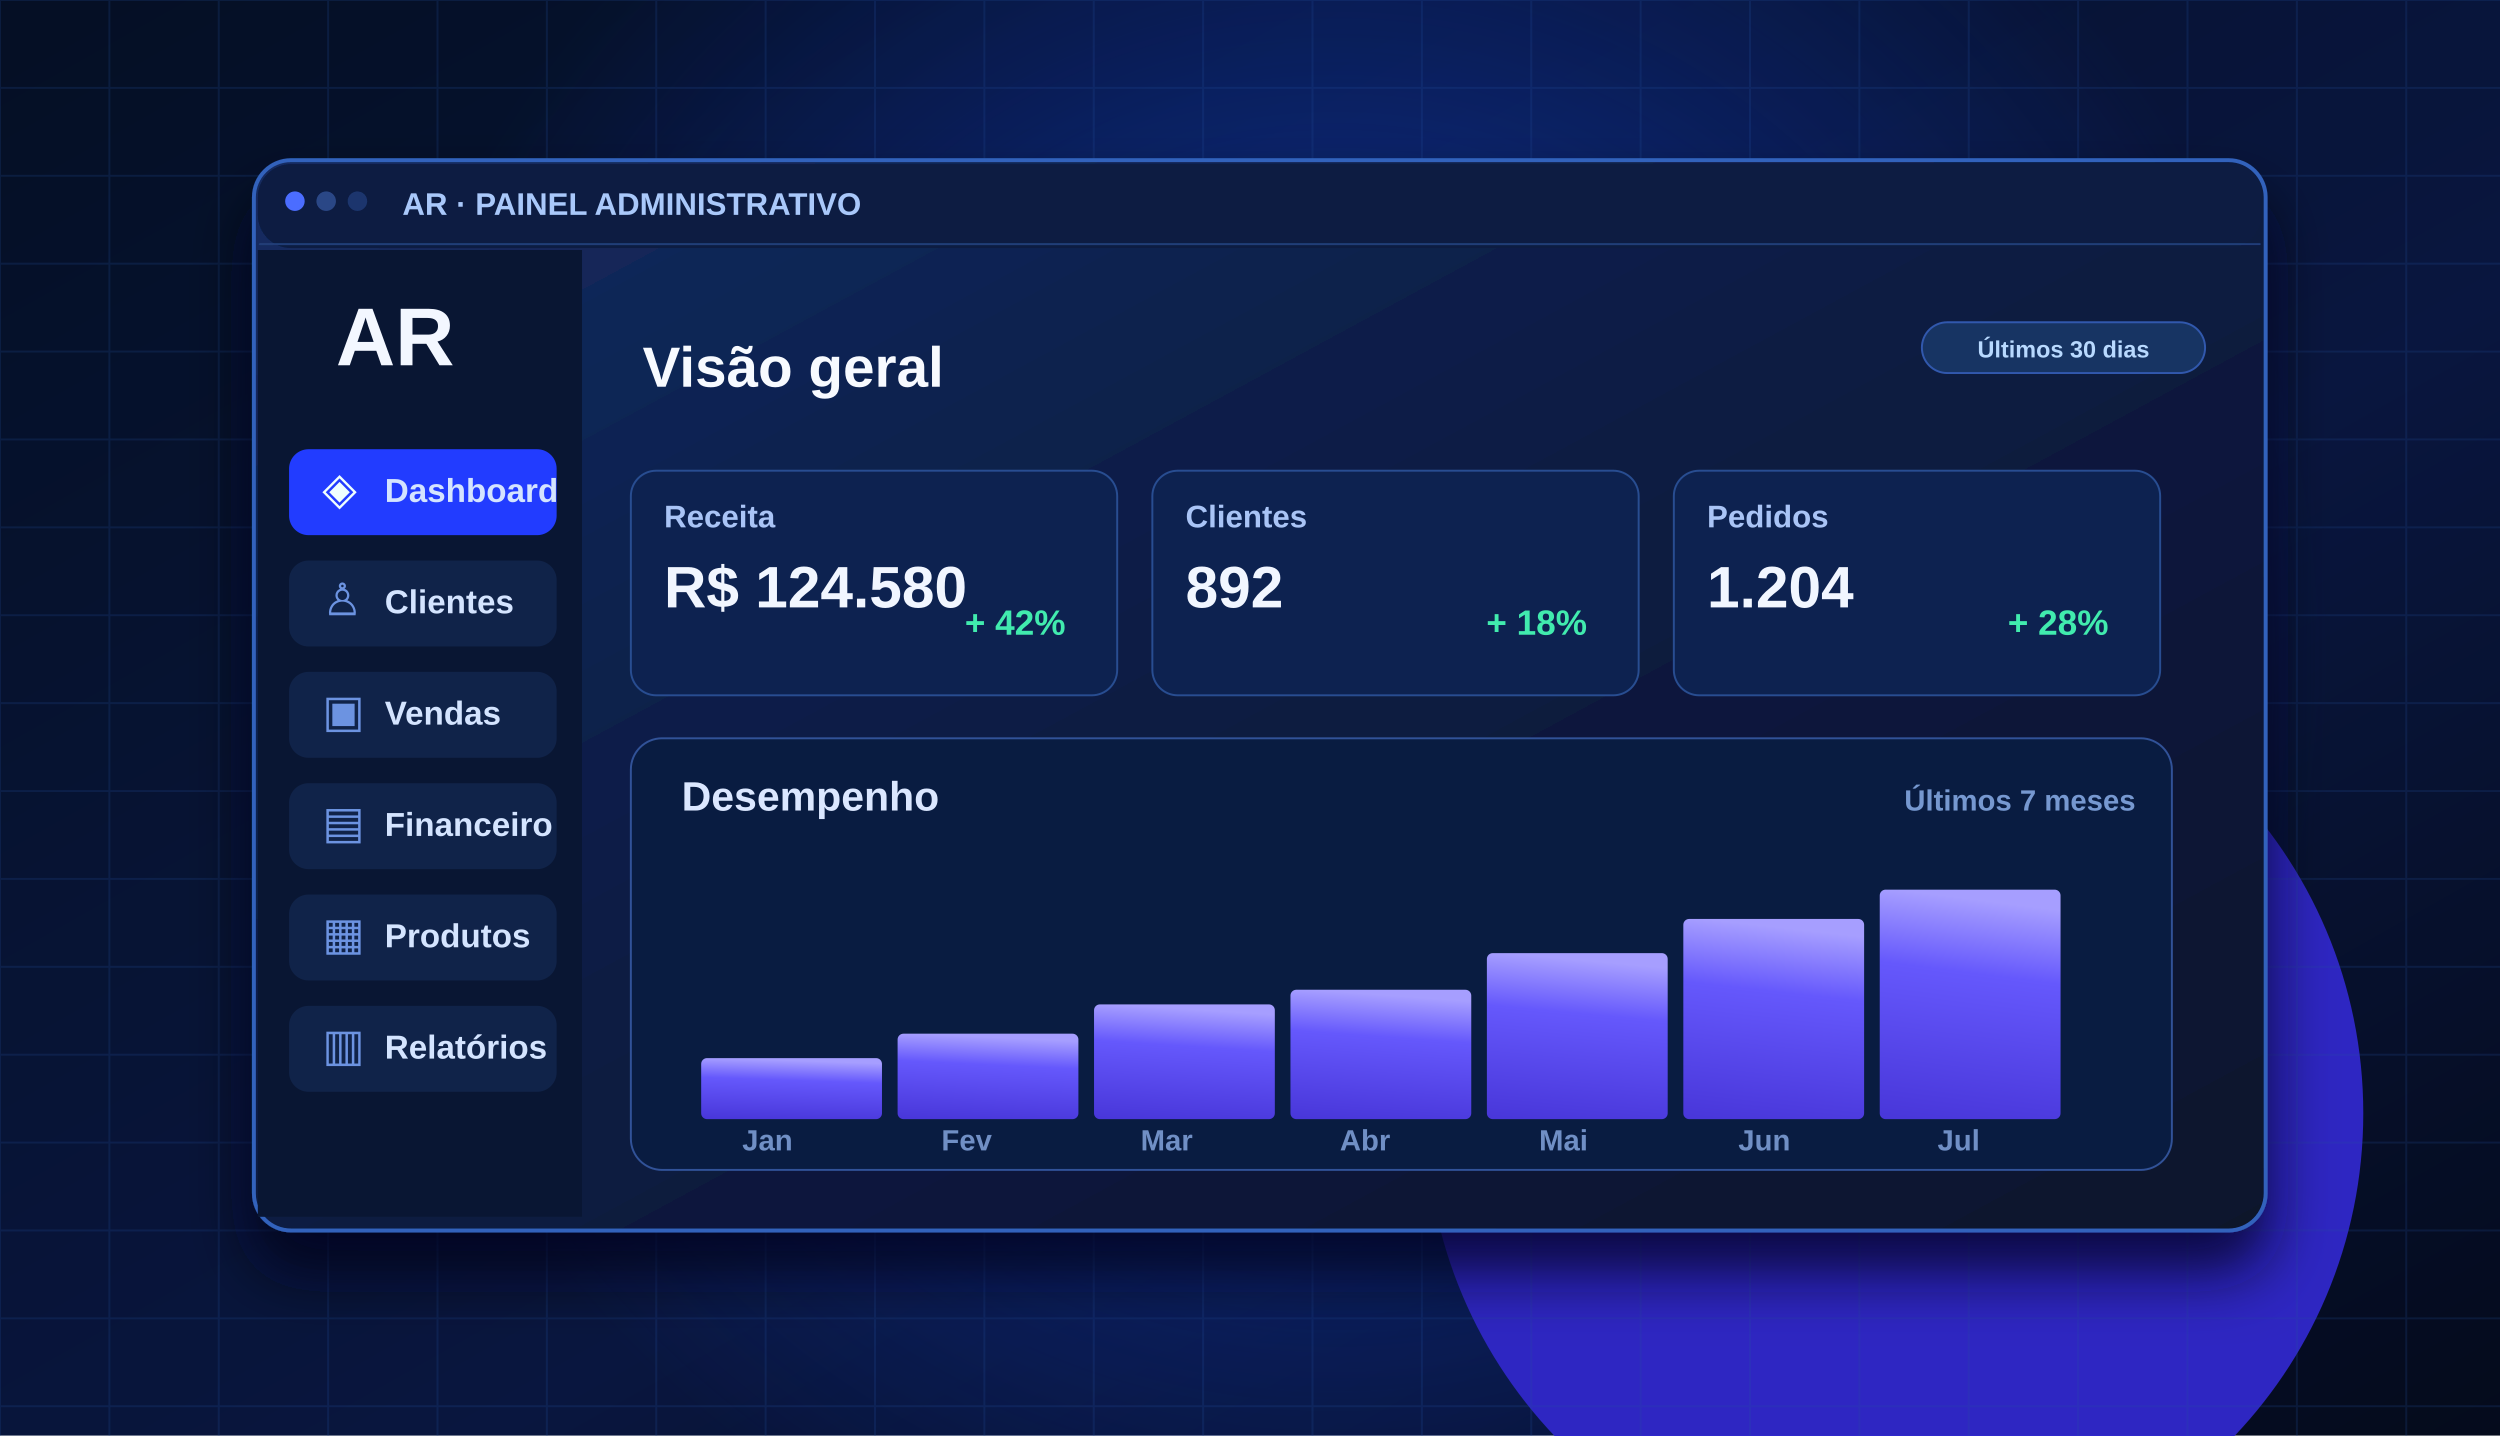
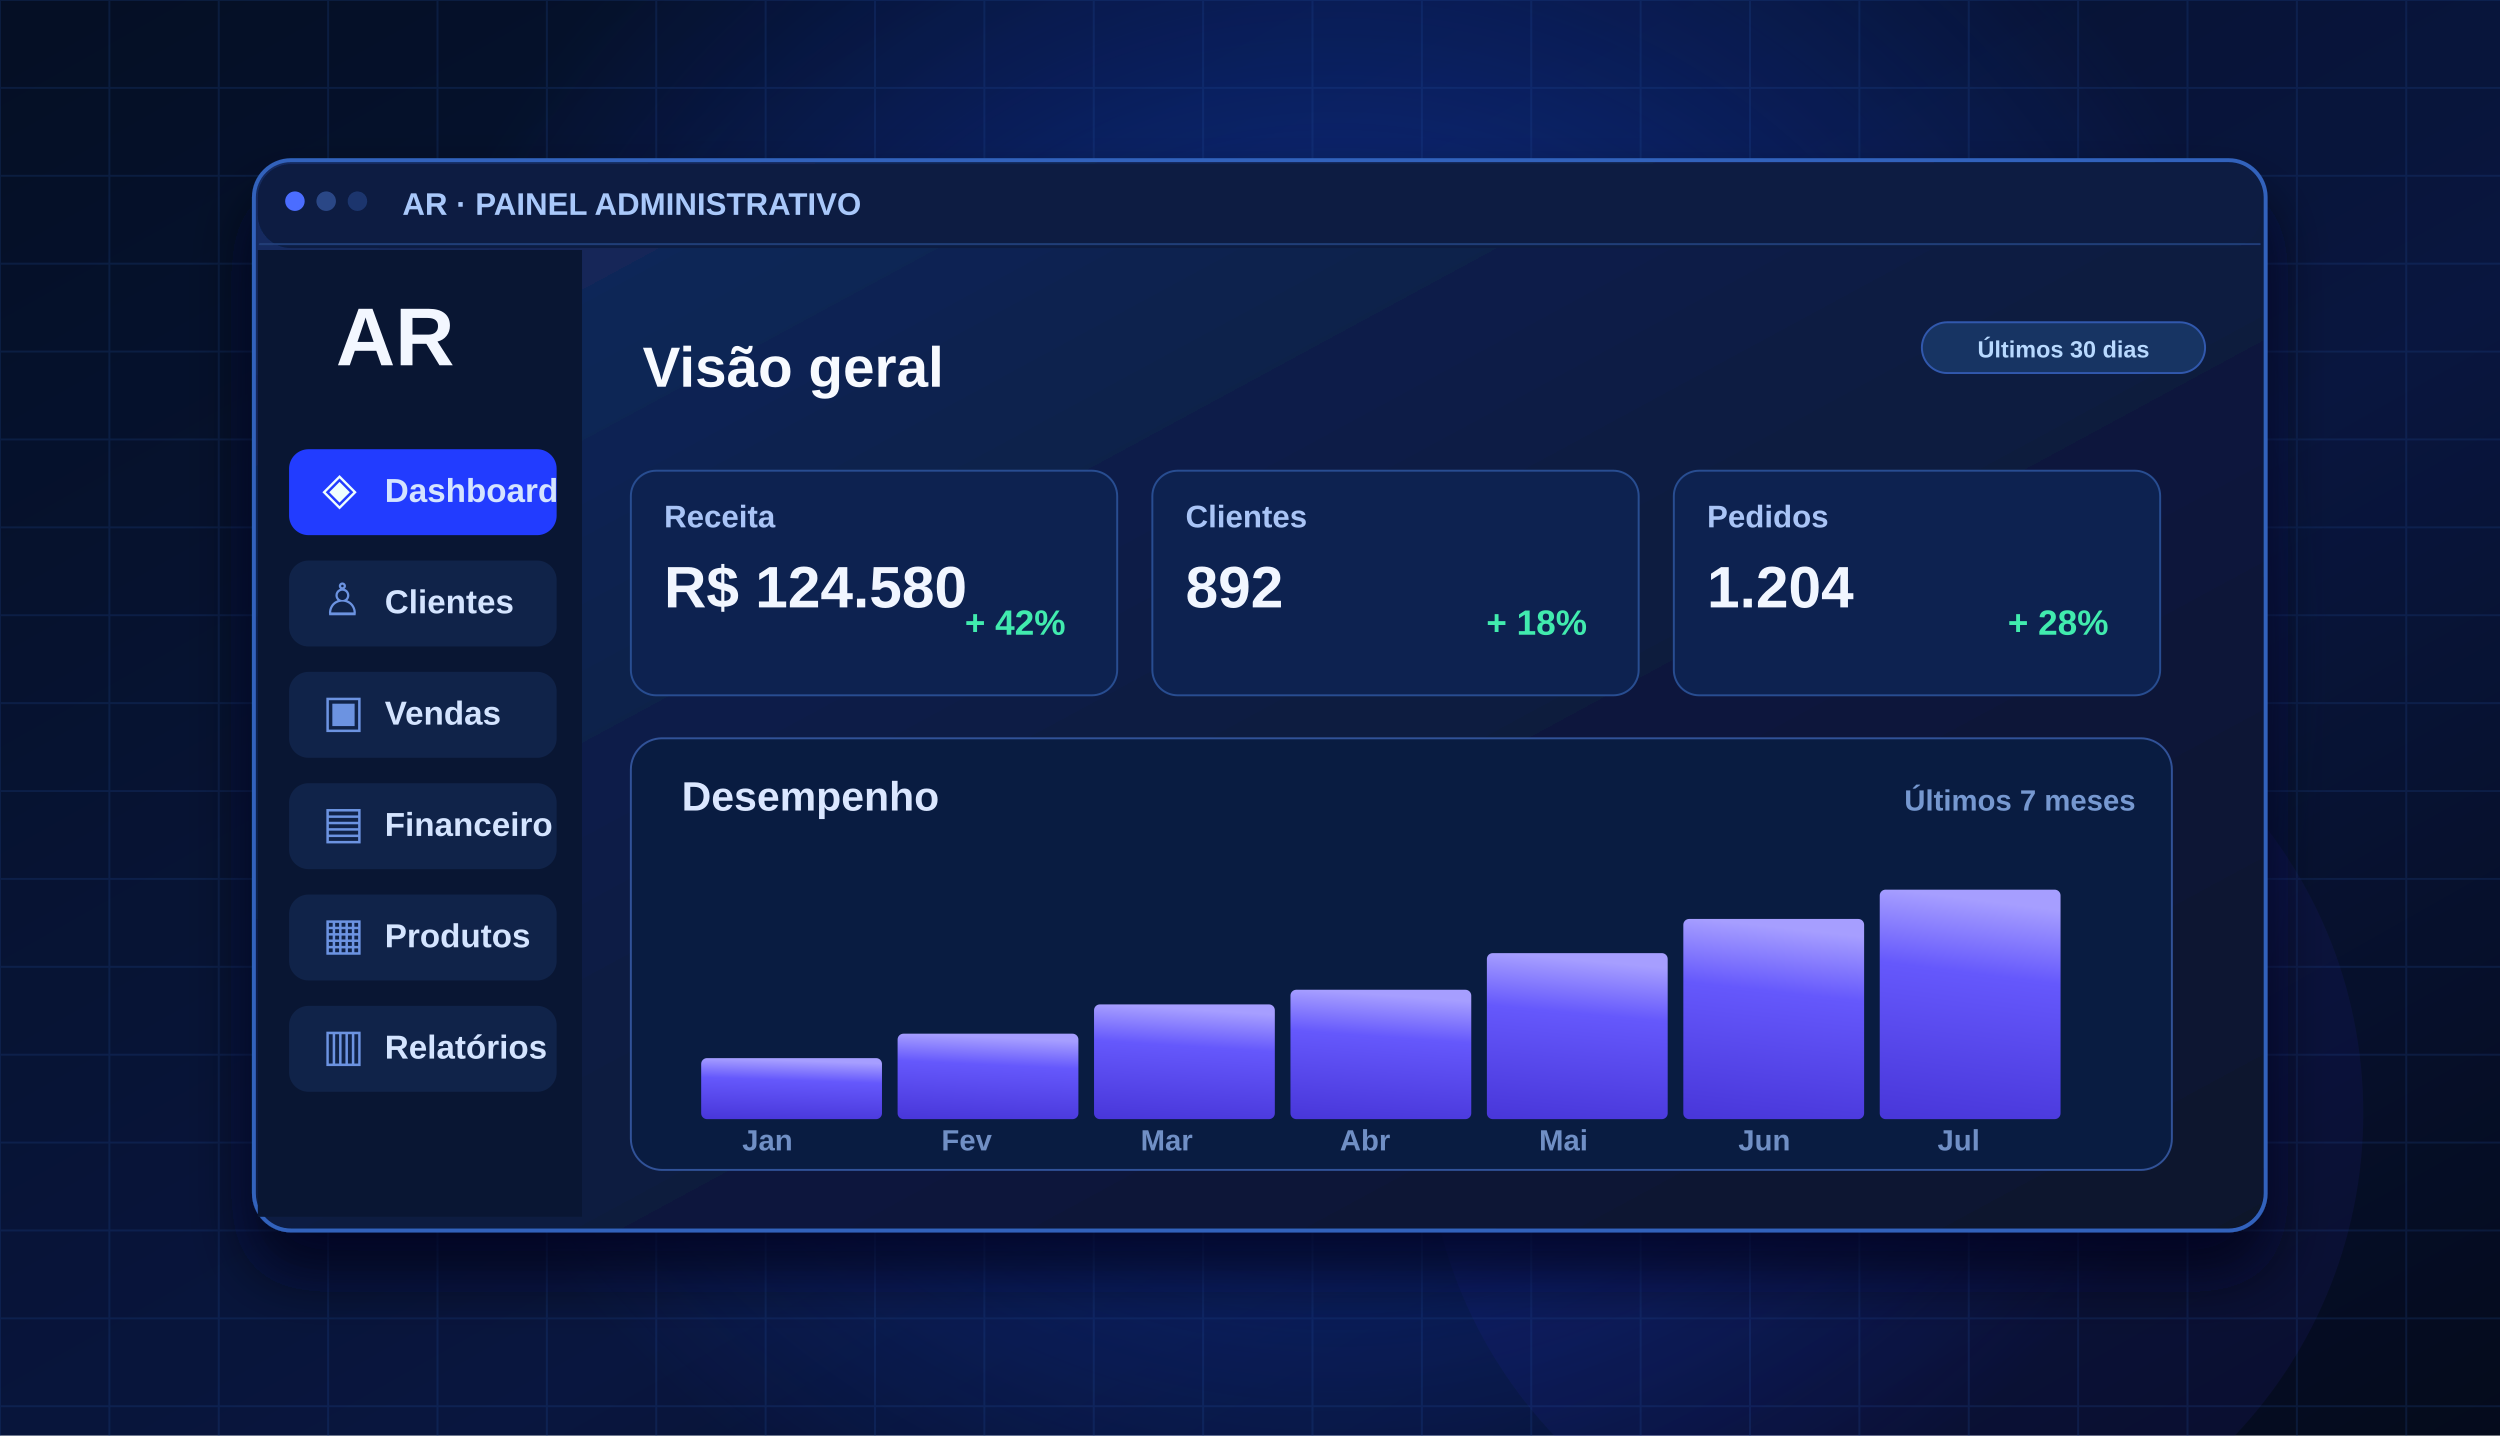
<svg xmlns="http://www.w3.org/2000/svg" width="1280" height="735" viewBox="0 0 1280 735" role="img">
  <defs>
    <linearGradient id="back" x1="0" x2="1" y1="0" y2="1">
      <stop stop-color="#041026" />
      <stop offset=".6" stop-color="#091844" />
      <stop offset="1" stop-color="#040b1c" />
    </linearGradient>
    <linearGradient id="panel" x1="0" y1="0" x2="1" y2="1">
      <stop stop-color="#142c61" />
      <stop offset=".45" stop-color="#0c1c44" />
      <stop offset="1" stop-color="#08122c" />
    </linearGradient>
    <linearGradient id="bar" x1="0" x2=".1" y1="1" y2="0">
      <stop stop-color="#4836d9" />
      <stop offset=".68" stop-color="#6558fc" />
      <stop offset="1" stop-color="#a69eff" />
    </linearGradient>
    <linearGradient id="green" x1="0" y1="1" x2="1" y2="0">
      <stop stop-color="#047e68" />
      <stop offset="1" stop-color="#50e7aa" />
    </linearGradient>
    <linearGradient id="blue" x1="0" x2="1" y1="1" y2="0">
      <stop stop-color="#123aff" />
      <stop offset="1" stop-color="#36caff" />
    </linearGradient>
    <radialGradient id="rad">
      <stop stop-color="#134ff3" stop-opacity=".7" />
      <stop offset="1" stop-color="#1241e0" stop-opacity="0" />
    </radialGradient>
    <filter id="shadow" x="-35%" y="-35%" width="175%" height="185%">
      <feDropShadow dx="0" dy="20" stdDeviation="16" flood-color="#010613" flood-opacity=".8" />
    </filter>
    <filter id="glow" x="-70%" y="-70%" width="240%" height="240%">
      <feGaussianBlur stdDeviation="26" />
    </filter>
  </defs>
  <rect x="0" y="0" width="1280" height="735" rx="0" fill="url(#back)" />
  <circle cx="684" cy="336" r="515" fill="url(#rad)" />
-   <circle cx="970" cy="570" r="240" fill="#332ad8" />
+   <circle cx="970" cy="570" r="240" fill="#332ad8" opacity=".10" />
  <rect x="0" y="0" width="1280" height="735" rx="0" fill="#060c1d" opacity=".12" />
  <g opacity=".2">
    <path d="M0 0L1280 0" stroke="#2250a2" stroke-width="1" stroke-linecap="round" />
    <path d="M0 45L1280 45" stroke="#2250a2" stroke-width="1" stroke-linecap="round" />
    <path d="M0 90L1280 90" stroke="#2250a2" stroke-width="1" stroke-linecap="round" />
    <path d="M0 135L1280 135" stroke="#2250a2" stroke-width="1" stroke-linecap="round" />
    <path d="M0 180L1280 180" stroke="#2250a2" stroke-width="1" stroke-linecap="round" />
    <path d="M0 225L1280 225" stroke="#2250a2" stroke-width="1" stroke-linecap="round" />
    <path d="M0 270L1280 270" stroke="#2250a2" stroke-width="1" stroke-linecap="round" />
    <path d="M0 315L1280 315" stroke="#2250a2" stroke-width="1" stroke-linecap="round" />
    <path d="M0 360L1280 360" stroke="#2250a2" stroke-width="1" stroke-linecap="round" />
    <path d="M0 405L1280 405" stroke="#2250a2" stroke-width="1" stroke-linecap="round" />
    <path d="M0 450L1280 450" stroke="#2250a2" stroke-width="1" stroke-linecap="round" />
    <path d="M0 495L1280 495" stroke="#2250a2" stroke-width="1" stroke-linecap="round" />
    <path d="M0 540L1280 540" stroke="#2250a2" stroke-width="1" stroke-linecap="round" />
    <path d="M0 585L1280 585" stroke="#2250a2" stroke-width="1" stroke-linecap="round" />
    <path d="M0 630L1280 630" stroke="#2250a2" stroke-width="1" stroke-linecap="round" />
    <path d="M0 675L1280 675" stroke="#2250a2" stroke-width="1" stroke-linecap="round" />
    <path d="M0 720L1280 720" stroke="#2250a2" stroke-width="1" stroke-linecap="round" />
    <path d="M0 765L1280 765" stroke="#2250a2" stroke-width="1" stroke-linecap="round" />
    <path d="M0 810L1280 810" stroke="#2250a2" stroke-width="1" stroke-linecap="round" />
    <path d="M0 0L0 735" stroke="#2250a2" stroke-width="1" stroke-linecap="round" />
    <path d="M56 0L56 735" stroke="#2250a2" stroke-width="1" stroke-linecap="round" />
    <path d="M112 0L112 735" stroke="#2250a2" stroke-width="1" stroke-linecap="round" />
    <path d="M168 0L168 735" stroke="#2250a2" stroke-width="1" stroke-linecap="round" />
    <path d="M224 0L224 735" stroke="#2250a2" stroke-width="1" stroke-linecap="round" />
    <path d="M280 0L280 735" stroke="#2250a2" stroke-width="1" stroke-linecap="round" />
    <path d="M336 0L336 735" stroke="#2250a2" stroke-width="1" stroke-linecap="round" />
    <path d="M392 0L392 735" stroke="#2250a2" stroke-width="1" stroke-linecap="round" />
    <path d="M448 0L448 735" stroke="#2250a2" stroke-width="1" stroke-linecap="round" />
    <path d="M504 0L504 735" stroke="#2250a2" stroke-width="1" stroke-linecap="round" />
    <path d="M560 0L560 735" stroke="#2250a2" stroke-width="1" stroke-linecap="round" />
    <path d="M616 0L616 735" stroke="#2250a2" stroke-width="1" stroke-linecap="round" />
    <path d="M672 0L672 735" stroke="#2250a2" stroke-width="1" stroke-linecap="round" />
    <path d="M728 0L728 735" stroke="#2250a2" stroke-width="1" stroke-linecap="round" />
    <path d="M784 0L784 735" stroke="#2250a2" stroke-width="1" stroke-linecap="round" />
    <path d="M840 0L840 735" stroke="#2250a2" stroke-width="1" stroke-linecap="round" />
    <path d="M896 0L896 735" stroke="#2250a2" stroke-width="1" stroke-linecap="round" />
    <path d="M952 0L952 735" stroke="#2250a2" stroke-width="1" stroke-linecap="round" />
    <path d="M1008 0L1008 735" stroke="#2250a2" stroke-width="1" stroke-linecap="round" />
    <path d="M1064 0L1064 735" stroke="#2250a2" stroke-width="1" stroke-linecap="round" />
    <path d="M1120 0L1120 735" stroke="#2250a2" stroke-width="1" stroke-linecap="round" />
    <path d="M1176 0L1176 735" stroke="#2250a2" stroke-width="1" stroke-linecap="round" />
    <path d="M1232 0L1232 735" stroke="#2250a2" stroke-width="1" stroke-linecap="round" />
    <path d="M1288 0L1288 735" stroke="#2250a2" stroke-width="1" stroke-linecap="round" />
  </g>
  <g filter="url(#shadow)">
    <rect x="130" y="82" width="1030" height="548" rx="19" fill="url(#panel)" stroke="#3262bc" stroke-width="2" />
    <rect x="132" y="84" width="1026" height="43" rx="17" fill="#0b1c42" />
    <path d="M133 125L1157 125" stroke="#223e78" stroke-width="1" stroke-linecap="round" />
    <circle cx="151" cy="103" r="5" fill="#4c6dff" />
    <circle cx="167" cy="103" r="5" fill="#2c4786" />
    <circle cx="183" cy="103" r="5" fill="#1b356d" />
    <text x="206" y="110" fill="#a9c8fa" font-family="Arial,Helvetica,sans-serif" font-size="16" font-weight="700" text-anchor="start">AR · PAINEL ADMINISTRATIVO</text>
  </g>
  <rect x="132" y="128" width="166" height="495" rx="0" fill="#091633" />
  <text x="172" y="187" fill="#f3f7ff" font-family="Arial,Helvetica,sans-serif" font-size="42" font-weight="850" text-anchor="start">AR</text>
  <text x="329" y="198" fill="#f7faff" font-family="Arial,Helvetica,sans-serif" font-size="29" font-weight="800" text-anchor="start">Visão geral</text>
  <rect x="984" y="165" width="145" height="26" rx="13" fill="#173463" stroke="#3158ad" stroke-width="1" />
  <text x="1056.5" y="183" fill="#b8d9ff" font-family="Arial,Helvetica,sans-serif" font-size="12" font-weight="700" text-anchor="middle">Últimos 30 dias</text>
  <rect x="148" y="230" width="137" height="44" rx="10" fill="#223cff" />
  <text x="165" y="258" fill="#efffff" font-family="Arial,Helvetica,sans-serif" font-size="23" font-weight="600" text-anchor="start">◈</text>
  <text x="197" y="257" fill="#d4e4ff" font-family="Arial,Helvetica,sans-serif" font-size="17" font-weight="600" text-anchor="start">Dashboard</text>
  <rect x="148" y="287" width="137" height="44" rx="10" fill="#102349" />
  <text x="165" y="315" fill="#6c93e1" font-family="Arial,Helvetica,sans-serif" font-size="23" font-weight="600" text-anchor="start">♙</text>
  <text x="197" y="314" fill="#d4e4ff" font-family="Arial,Helvetica,sans-serif" font-size="17" font-weight="600" text-anchor="start">Clientes</text>
  <rect x="148" y="344" width="137" height="44" rx="10" fill="#102349" />
  <text x="165" y="372" fill="#6c93e1" font-family="Arial,Helvetica,sans-serif" font-size="23" font-weight="600" text-anchor="start">▣</text>
  <text x="197" y="371" fill="#d4e4ff" font-family="Arial,Helvetica,sans-serif" font-size="17" font-weight="600" text-anchor="start">Vendas</text>
  <rect x="148" y="401" width="137" height="44" rx="10" fill="#102349" />
  <text x="165" y="429" fill="#6c93e1" font-family="Arial,Helvetica,sans-serif" font-size="23" font-weight="600" text-anchor="start">▤</text>
  <text x="197" y="428" fill="#d4e4ff" font-family="Arial,Helvetica,sans-serif" font-size="17" font-weight="600" text-anchor="start">Financeiro</text>
  <rect x="148" y="458" width="137" height="44" rx="10" fill="#102349" />
  <text x="165" y="486" fill="#6c93e1" font-family="Arial,Helvetica,sans-serif" font-size="23" font-weight="600" text-anchor="start">▦</text>
  <text x="197" y="485" fill="#d4e4ff" font-family="Arial,Helvetica,sans-serif" font-size="17" font-weight="600" text-anchor="start">Produtos</text>
  <rect x="148" y="515" width="137" height="44" rx="10" fill="#102349" />
  <text x="165" y="543" fill="#6c93e1" font-family="Arial,Helvetica,sans-serif" font-size="23" font-weight="600" text-anchor="start">▥</text>
  <text x="197" y="542" fill="#d4e4ff" font-family="Arial,Helvetica,sans-serif" font-size="17" font-weight="600" text-anchor="start">Relatórios</text>
  <rect x="323" y="241" width="249" height="115" rx="13" fill="#0d2250" stroke="#284d91" stroke-width="1" />
  <text x="340" y="270" fill="#a9c4f6" font-family="Arial,Helvetica,sans-serif" font-size="16" font-weight="600" text-anchor="start">Receita</text>
  <text x="340" y="311" fill="#f1f6ff" font-family="Arial,Helvetica,sans-serif" font-size="30" font-weight="800" text-anchor="start">R$ 124.580</text>
  <text x="494" y="325" fill="#41ebae" font-family="Arial,Helvetica,sans-serif" font-size="18" font-weight="750" text-anchor="start">+ 42%</text>
  <rect x="590" y="241" width="249" height="115" rx="13" fill="#0d2250" stroke="#284d91" stroke-width="1" />
  <text x="607" y="270" fill="#a9c4f6" font-family="Arial,Helvetica,sans-serif" font-size="16" font-weight="600" text-anchor="start">Clientes</text>
  <text x="607" y="311" fill="#f1f6ff" font-family="Arial,Helvetica,sans-serif" font-size="30" font-weight="800" text-anchor="start">892</text>
  <text x="761" y="325" fill="#41ebae" font-family="Arial,Helvetica,sans-serif" font-size="18" font-weight="750" text-anchor="start">+ 18%</text>
  <rect x="857" y="241" width="249" height="115" rx="13" fill="#0d2250" stroke="#284d91" stroke-width="1" />
  <text x="874" y="270" fill="#a9c4f6" font-family="Arial,Helvetica,sans-serif" font-size="16" font-weight="600" text-anchor="start">Pedidos</text>
  <text x="874" y="311" fill="#f1f6ff" font-family="Arial,Helvetica,sans-serif" font-size="30" font-weight="800" text-anchor="start">1.204</text>
  <text x="1028" y="325" fill="#41ebae" font-family="Arial,Helvetica,sans-serif" font-size="18" font-weight="750" text-anchor="start">+ 28%</text>
  <rect x="323" y="378" width="789" height="221" rx="16" fill="#091c41" stroke="#315298" stroke-width="1" />
  <text x="349" y="415" fill="#dbe7ff" font-family="Arial,Helvetica,sans-serif" font-size="21" font-weight="750" text-anchor="start">Desempenho</text>
  <text x="975" y="415" fill="#7698d0" font-family="Arial,Helvetica,sans-serif" font-size="15" font-weight="600" text-anchor="start">Últimos 7 meses</text>
  <rect x="359" y="541.75" width="92.571" height="31.25" rx="3" fill="url(#bar)" />
  <rect x="459.571" y="529.25" width="92.571" height="43.75" rx="3" fill="url(#bar)" />
  <rect x="560.143" y="514.25" width="92.571" height="58.75" rx="3" fill="url(#bar)" />
  <rect x="660.714" y="506.75" width="92.571" height="66.25" rx="3" fill="url(#bar)" />
  <rect x="761.286" y="488" width="92.571" height="85" rx="3" fill="url(#bar)" />
  <rect x="861.857" y="470.5" width="92.571" height="102.5" rx="3" fill="url(#bar)" />
  <rect x="962.429" y="455.5" width="92.571" height="117.5" rx="3" fill="url(#bar)" />
  <text x="380" y="589" fill="#708fc5" font-family="Arial,Helvetica,sans-serif" font-size="15" font-weight="600" text-anchor="start">Jan</text>
  <text x="482" y="589" fill="#708fc5" font-family="Arial,Helvetica,sans-serif" font-size="15" font-weight="600" text-anchor="start">Fev</text>
  <text x="584" y="589" fill="#708fc5" font-family="Arial,Helvetica,sans-serif" font-size="15" font-weight="600" text-anchor="start">Mar</text>
  <text x="686" y="589" fill="#708fc5" font-family="Arial,Helvetica,sans-serif" font-size="15" font-weight="600" text-anchor="start">Abr</text>
  <text x="788" y="589" fill="#708fc5" font-family="Arial,Helvetica,sans-serif" font-size="15" font-weight="600" text-anchor="start">Mai</text>
  <text x="890" y="589" fill="#708fc5" font-family="Arial,Helvetica,sans-serif" font-size="15" font-weight="600" text-anchor="start">Jun</text>
  <text x="992" y="589" fill="#708fc5" font-family="Arial,Helvetica,sans-serif" font-size="15" font-weight="600" text-anchor="start">Jul</text>
</svg>
